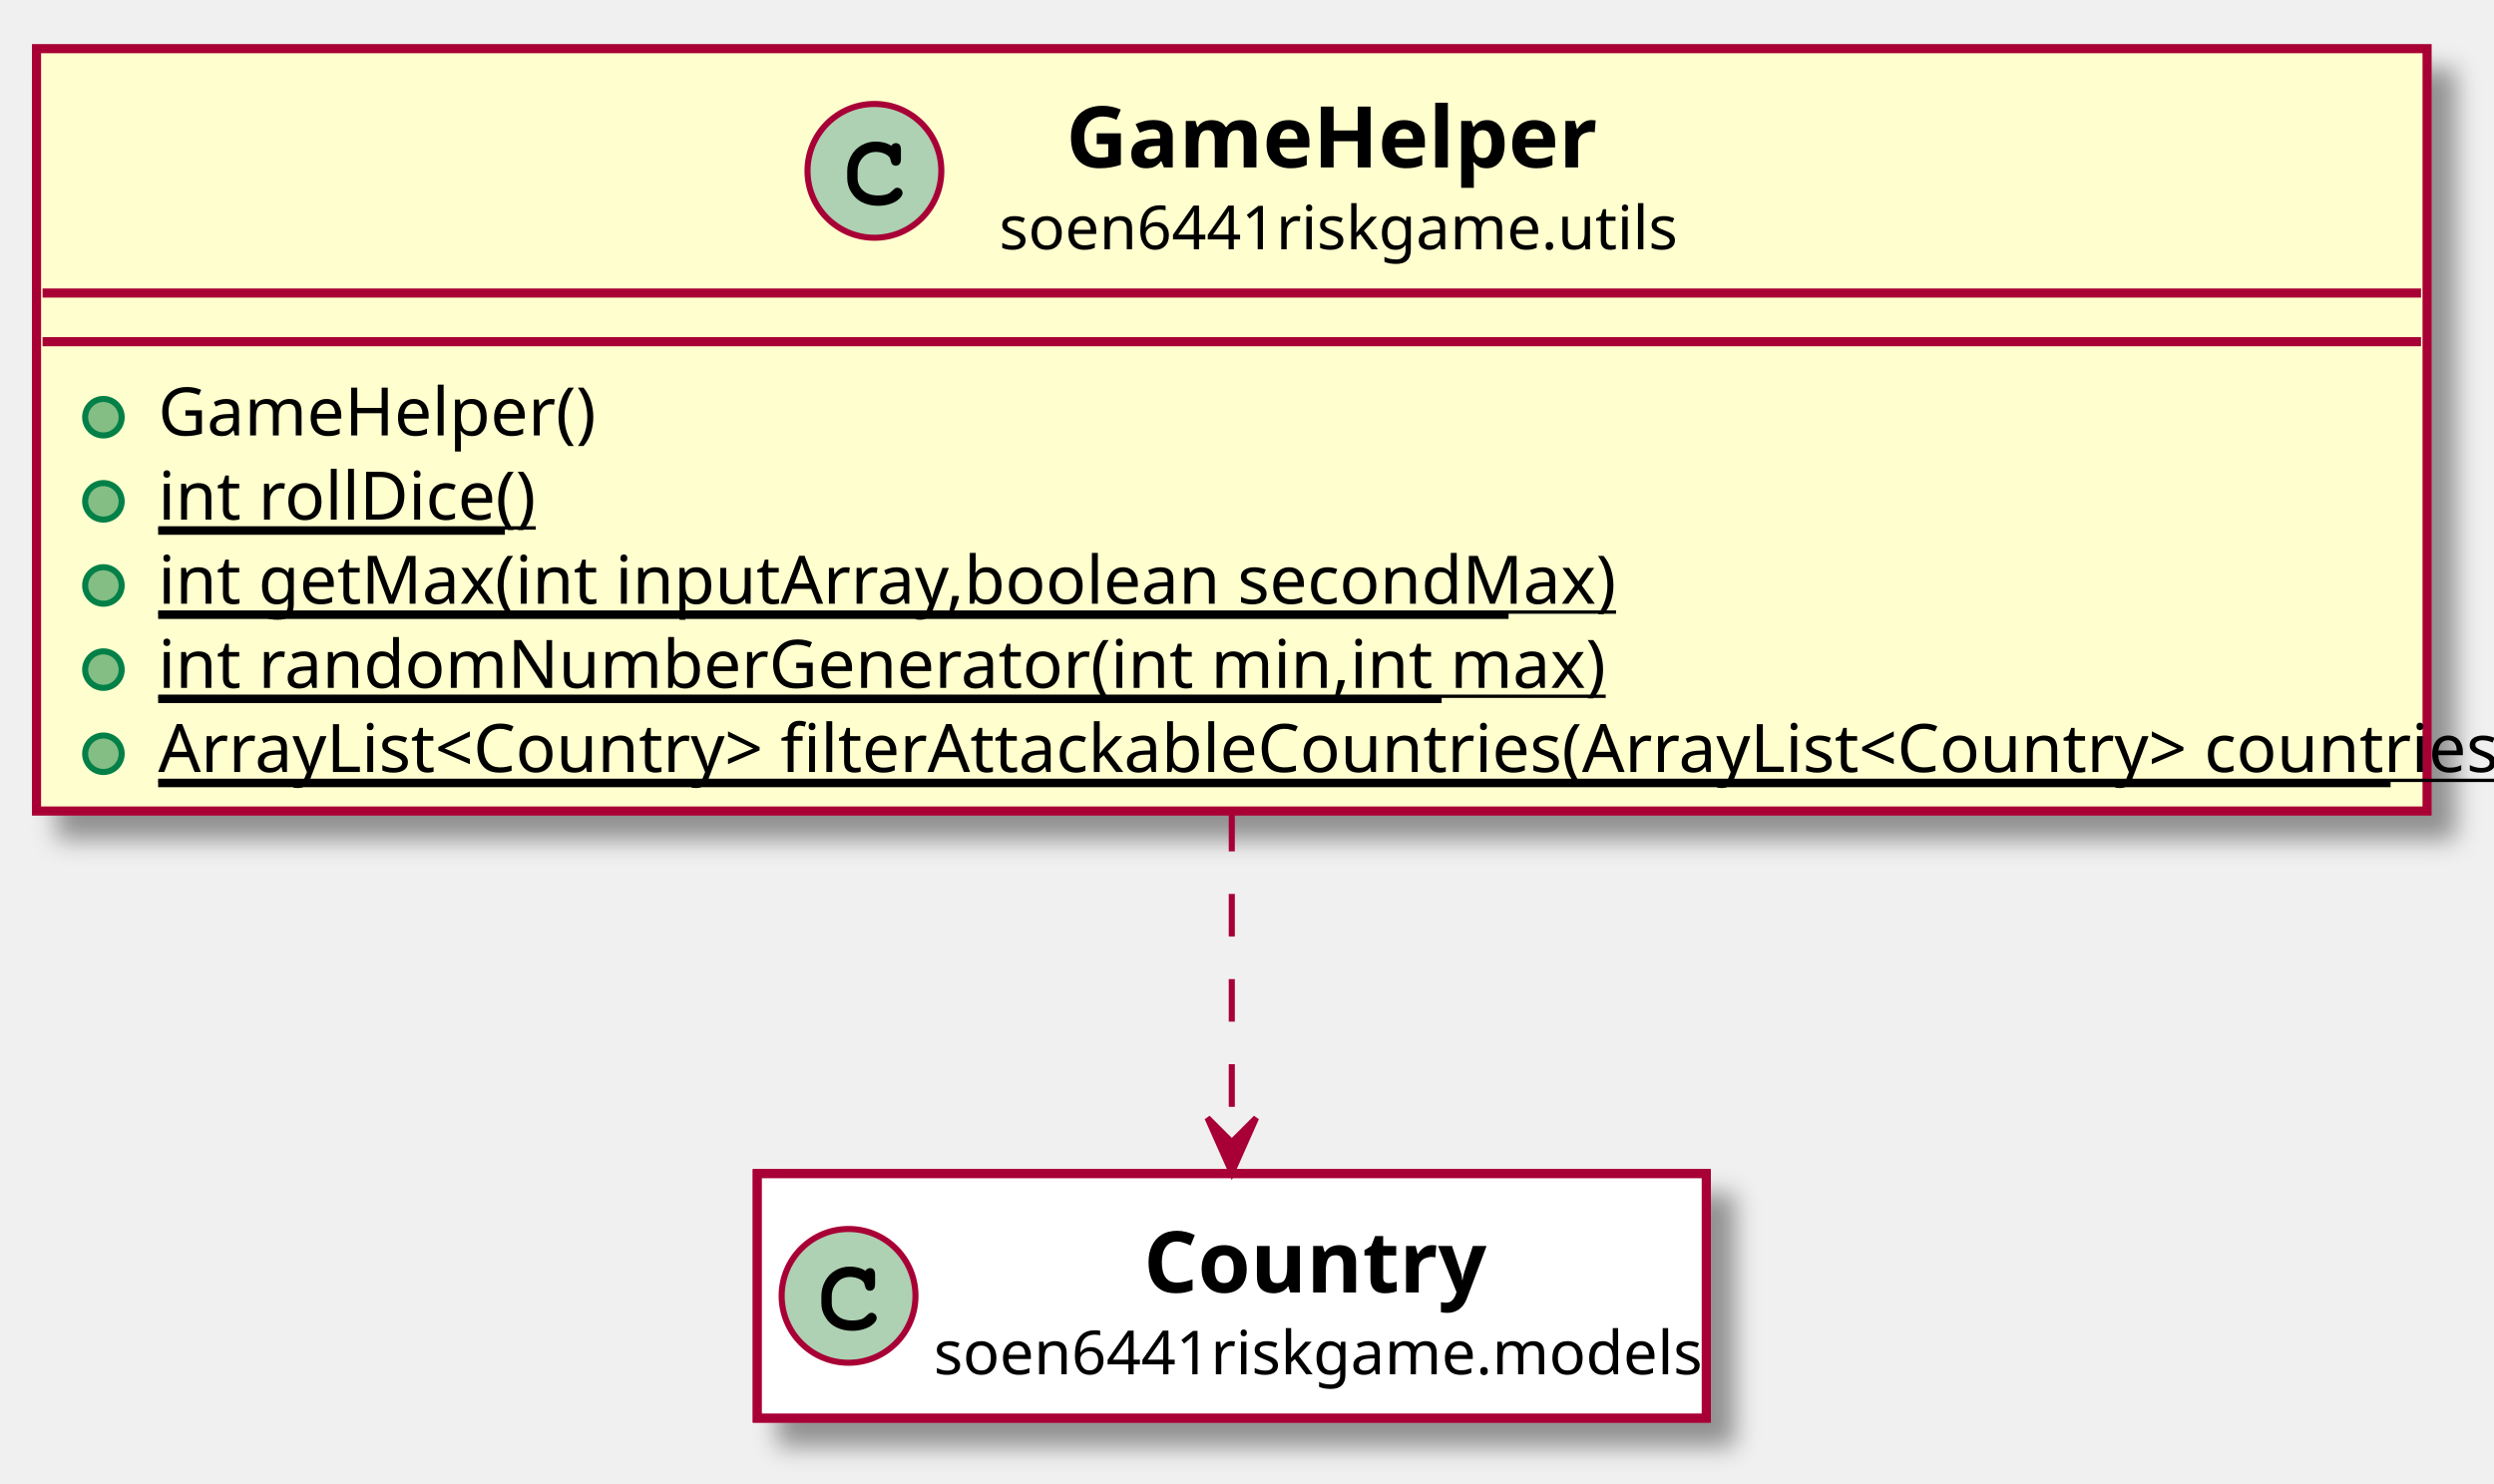
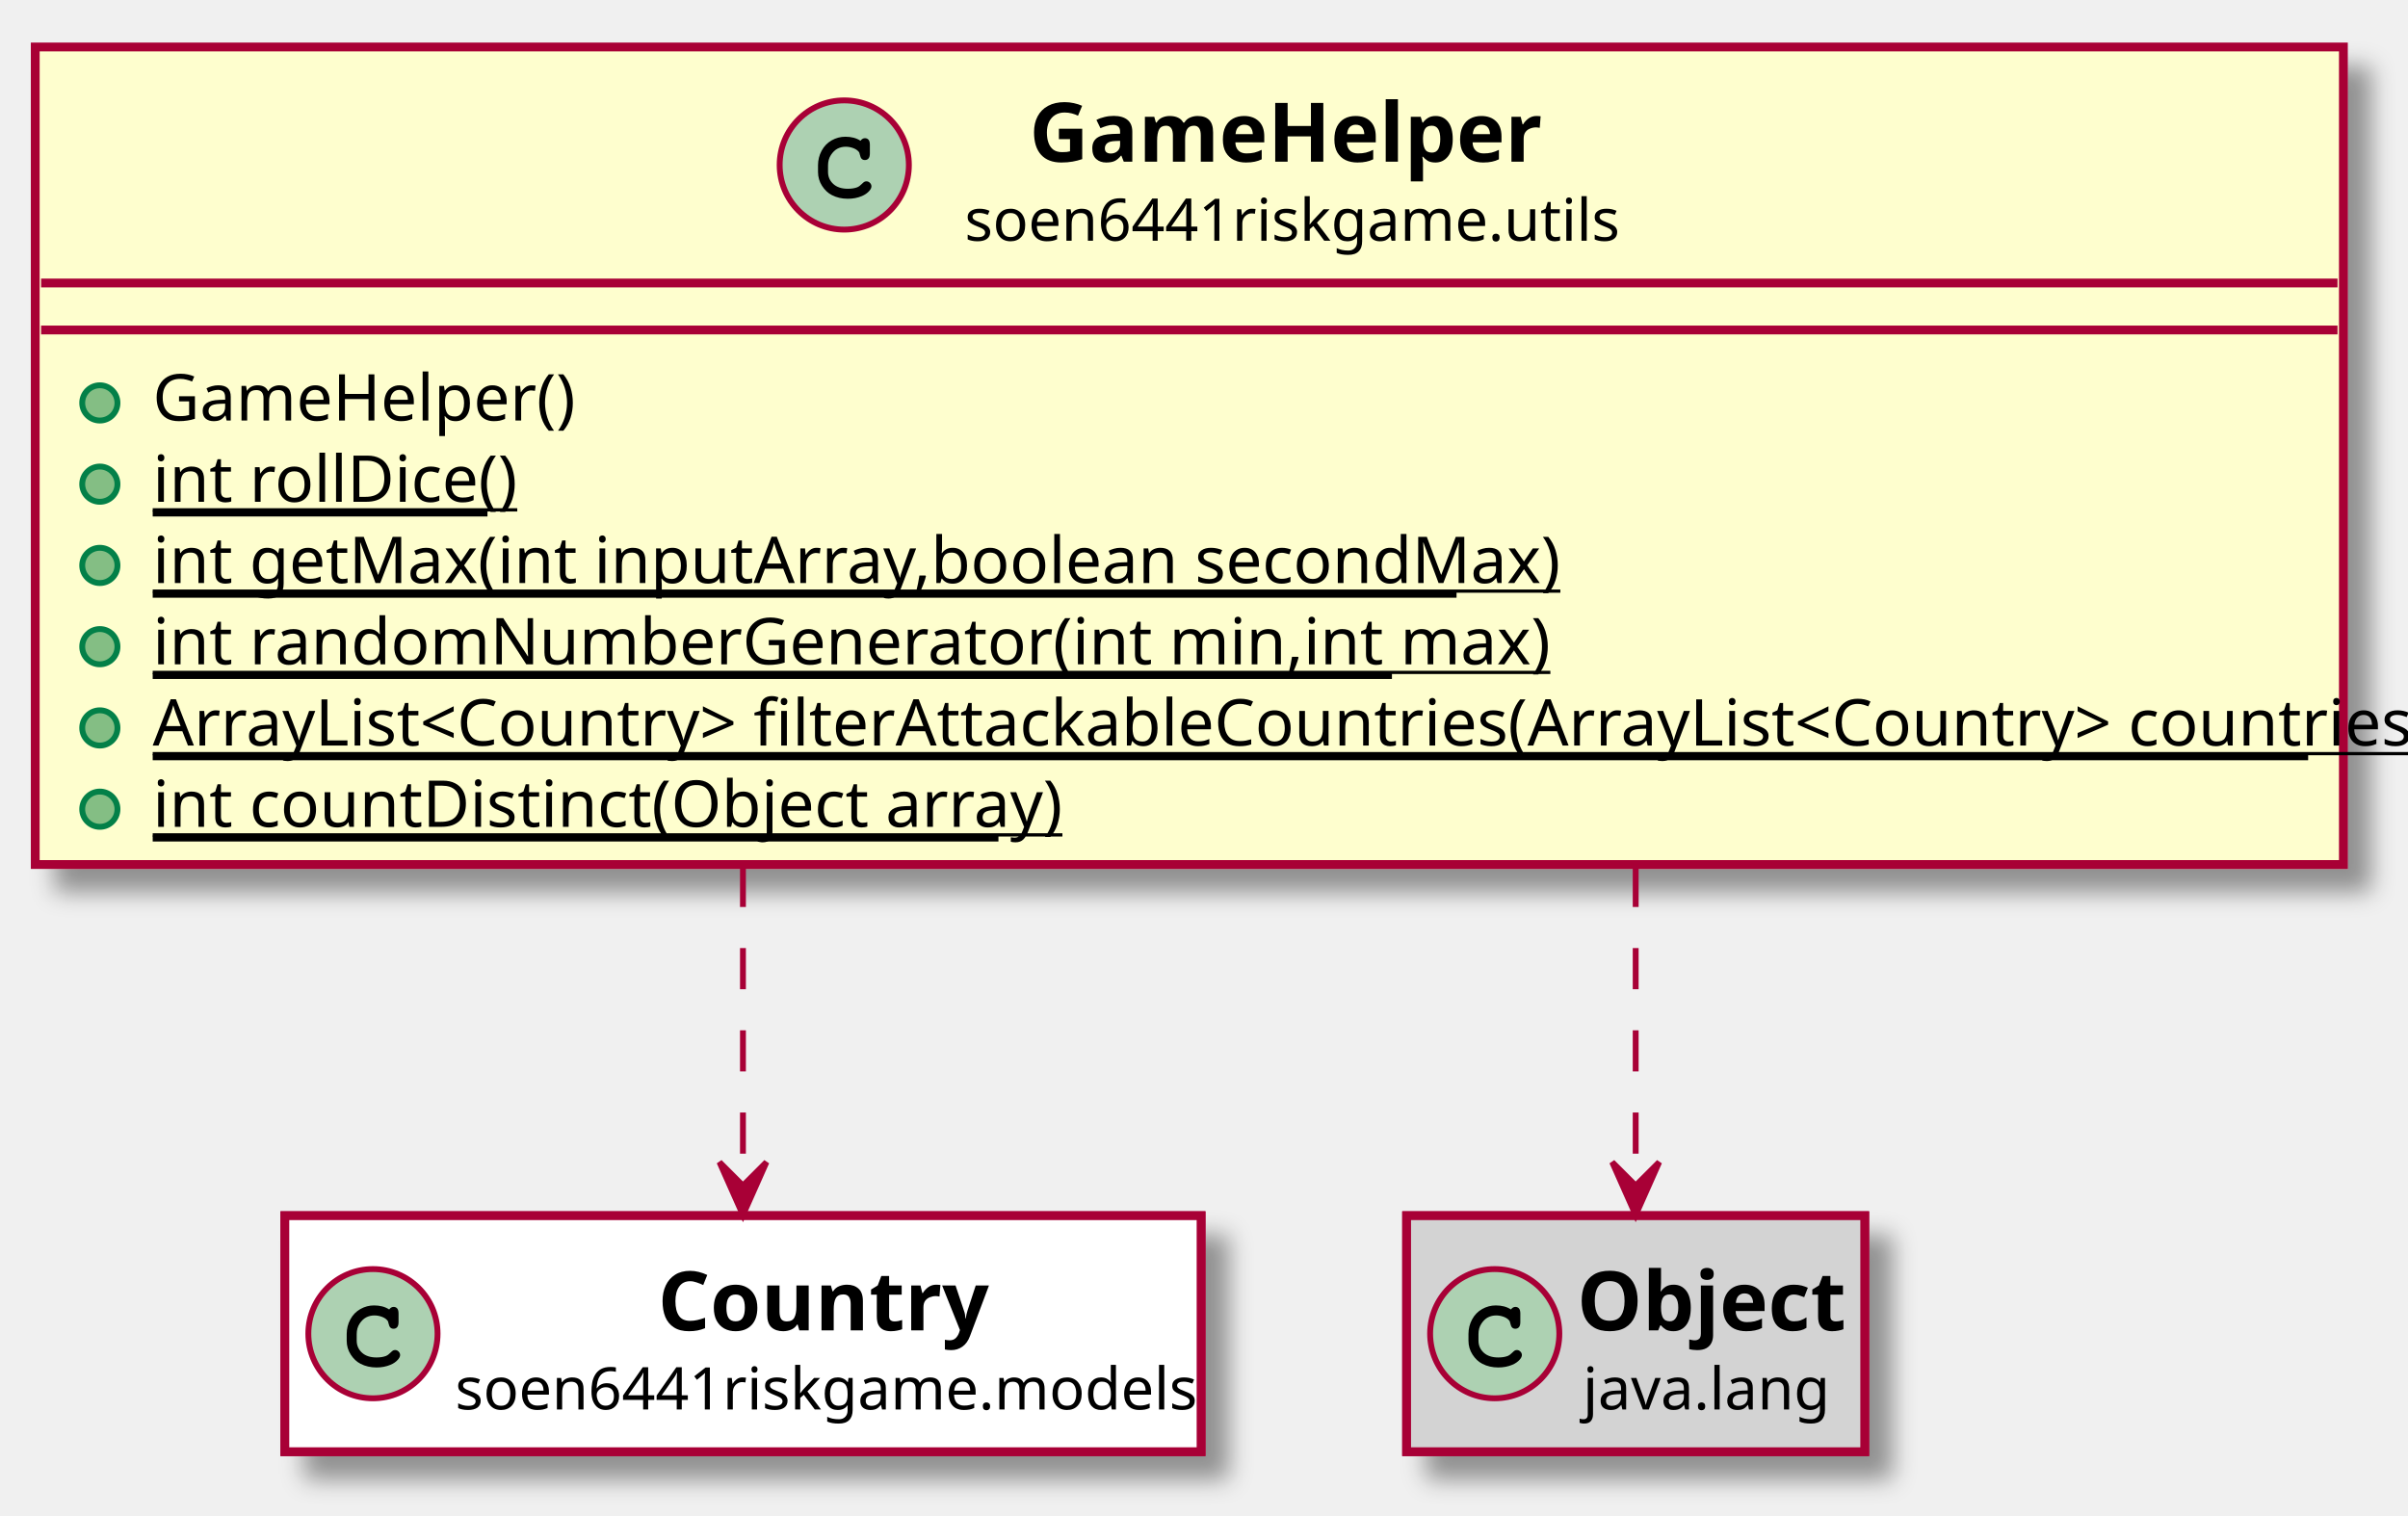
- <svg xmlns="http://www.w3.org/2000/svg" xmlns:xlink="http://www.w3.org/1999/xlink" contentScriptType="application/ecmascript" contentStyleType="text/css" height="244px" preserveAspectRatio="none" style="width:410px;height:244px;" version="1.1" viewBox="0 0 410 244" width="410px" zoomAndPan="magnify">
+ <svg xmlns="http://www.w3.org/2000/svg" xmlns:xlink="http://www.w3.org/1999/xlink" contentScriptType="application/ecmascript" contentStyleType="text/css" height="258px" preserveAspectRatio="none" style="width:410px;height:258px;" version="1.1" viewBox="0 0 410 258" width="410px" zoomAndPan="magnify">
  <defs>
-     <filter height="300%" id="f84xcvp2irwy9" width="300%" x="-1" y="-1">
+     <filter height="300%" id="f12xn9zwku1oun" width="300%" x="-1" y="-1">
      <feGaussianBlur result="blurOut" stdDeviation="2.0" />
      <feColorMatrix in="blurOut" result="blurOut2" type="matrix" values="0 0 0 0 0 0 0 0 0 0 0 0 0 0 0 0 0 0 .4 0" />
      <feOffset dx="4.0" dy="4.0" in="blurOut2" result="blurOut3" />
      <feBlend in="SourceGraphic" in2="blurOut3" mode="normal" />
    </filter>
  </defs>
  <g>
    <a target="_parent" xlink:actuate="onRequest" xlink:href="../../soen6441riskgame/utils/GameHelper.html" xlink:show="new" xlink:title="soen6441riskgame.utils.GameHelper" xlink:type="simple">
-       <rect fill="#FEFECE" filter="url(#f84xcvp2irwy9)" height="125.367" id="soen6441riskgame.utils.GameHelper" style="stroke: #A80036; stroke-width: 1.5;" width="393" x="6" y="8" />
+       <rect fill="#FEFECE" filter="url(#f12xn9zwku1oun)" height="139.203" id="soen6441riskgame.utils.GameHelper" style="stroke: #A80036; stroke-width: 1.5;" width="393" x="6" y="8" />
      <ellipse cx="143.75" cy="28.094" fill="#ADD1B2" rx="11" ry="11" style="stroke: #A80036; stroke-width: 1.0;" />
      <path d="M146.516,23.969 Q146.672,23.75 146.859,23.641 Q147.047,23.531 147.266,23.531 Q147.641,23.531 147.875,23.789 Q148.109,24.047 148.109,24.656 L148.109,26.109 Q148.109,26.719 147.875,26.984 Q147.641,27.25 147.266,27.25 Q146.922,27.25 146.719,27.047 Q146.516,26.859 146.406,26.344 Q146.359,25.984 146.172,25.797 Q145.844,25.422 145.234,25.203 Q144.625,24.984 144,24.984 Q143.234,24.984 142.602,25.312 Q141.969,25.641 141.477,26.391 Q140.984,27.141 140.984,28.172 L140.984,29.266 Q140.984,30.5 141.875,31.32 Q142.766,32.141 144.359,32.141 Q145.297,32.141 145.953,31.891 Q146.344,31.734 146.766,31.297 Q147.031,31.031 147.18,30.953 Q147.328,30.875 147.531,30.875 Q147.859,30.875 148.117,31.133 Q148.375,31.391 148.375,31.734 Q148.375,32.078 148.031,32.484 Q147.531,33.062 146.734,33.391 Q145.656,33.844 144.359,33.844 Q142.844,33.844 141.641,33.219 Q140.656,32.719 139.969,31.648 Q139.281,30.578 139.281,29.297 L139.281,28.141 Q139.281,26.812 139.898,25.664 Q140.516,24.516 141.609,23.898 Q142.703,23.281 143.938,23.281 Q144.672,23.281 145.32,23.445 Q145.969,23.609 146.516,23.969 Z " />
      <text fill="#000000" font-family="sans-serif" font-size="14" font-weight="bold" lengthAdjust="spacingAndGlyphs" textLength="87" x="175.25" y="27.533">GameHelper</text>
      <text fill="#000000" font-family="sans-serif" font-size="10" lengthAdjust="spacingAndGlyphs" textLength="109" x="164.25" y="40.99">soen6441riskgame.utils</text>
      <line style="stroke: #A80036; stroke-width: 1.5;" x1="7" x2="398" y1="48.188" y2="48.188" />
      <line style="stroke: #A80036; stroke-width: 1.5;" x1="7" x2="398" y1="56.188" y2="56.188" />
      <ellipse cx="17" cy="68.606" fill="#84BE84" rx="3" ry="3" style="stroke: #038048; stroke-width: 1.0;" />
      <text fill="#000000" font-family="sans-serif" font-size="11" lengthAdjust="spacingAndGlyphs" textLength="67" x="26" y="71.606">GameHelper()</text>
      <ellipse cx="17" cy="82.441" fill="#84BE84" rx="3" ry="3" style="stroke: #038048; stroke-width: 1.0;" />
      <text fill="#000000" font-family="sans-serif" font-size="11" lengthAdjust="spacingAndGlyphs" text-decoration="underline" textLength="57" x="26" y="85.442">int rollDice()</text>
      <line style="stroke: #000000; stroke-width: 1.0;" x1="26" x2="83" y1="87.442" y2="87.442" />
      <ellipse cx="17" cy="96.277" fill="#84BE84" rx="3" ry="3" style="stroke: #038048; stroke-width: 1.0;" />
      <text fill="#000000" font-family="sans-serif" font-size="11" lengthAdjust="spacingAndGlyphs" text-decoration="underline" textLength="222" x="26" y="99.278">int getMax(int inputArray,boolean secondMax)</text>
      <line style="stroke: #000000; stroke-width: 1.0;" x1="26" x2="248" y1="101.278" y2="101.278" />
      <ellipse cx="17" cy="110.113" fill="#84BE84" rx="3" ry="3" style="stroke: #038048; stroke-width: 1.0;" />
      <text fill="#000000" font-family="sans-serif" font-size="11" lengthAdjust="spacingAndGlyphs" text-decoration="underline" textLength="211" x="26" y="113.114">int randomNumberGenerator(int min,int max)</text>
      <line style="stroke: #000000; stroke-width: 1.0;" x1="26" x2="237" y1="115.114" y2="115.114" />
      <ellipse cx="17" cy="123.949" fill="#84BE84" rx="3" ry="3" style="stroke: #038048; stroke-width: 1.0;" />
      <text fill="#000000" font-family="sans-serif" font-size="11" lengthAdjust="spacingAndGlyphs" text-decoration="underline" textLength="367" x="26" y="126.95">ArrayList&lt;Country&gt; filterAttackableCountries(ArrayList&lt;Country&gt; countries)</text>
      <line style="stroke: #000000; stroke-width: 1.0;" x1="26" x2="393" y1="128.95" y2="128.95" />
+       <ellipse cx="17" cy="137.785" fill="#84BE84" rx="3" ry="3" style="stroke: #038048; stroke-width: 1.0;" />
+       <text fill="#000000" font-family="sans-serif" font-size="11" lengthAdjust="spacingAndGlyphs" text-decoration="underline" textLength="144" x="26" y="140.786">int countDistinct(Object array)</text>
+       <line style="stroke: #000000; stroke-width: 1.0;" x1="26" x2="170" y1="142.786" y2="142.786" />
    </a>
    <a target="_parent" xlink:actuate="onRequest" xlink:href="../../soen6441riskgame/models/Country.html" xlink:show="new" xlink:title="soen6441riskgame.models.Country" xlink:type="simple">
-       <rect fill="#FFFFFF" filter="url(#f84xcvp2irwy9)" height="40.188" id="soen6441riskgame.models.Country" style="stroke: #A80036; stroke-width: 1.5;" width="156" x="124.5" y="193" />
-       <rect fill="#FFFFFF" height="40.188" style="stroke: #A80036; stroke-width: 1.5;" width="156" x="124.5" y="193" />
-       <ellipse cx="139.5" cy="213.094" fill="#ADD1B2" rx="11" ry="11" style="stroke: #A80036; stroke-width: 1.0;" />
-       <path d="M142.266,208.969 Q142.422,208.75 142.609,208.641 Q142.797,208.531 143.016,208.531 Q143.391,208.531 143.625,208.789 Q143.859,209.047 143.859,209.656 L143.859,211.109 Q143.859,211.719 143.625,211.984 Q143.391,212.25 143.016,212.25 Q142.672,212.25 142.469,212.047 Q142.266,211.859 142.156,211.344 Q142.109,210.984 141.922,210.797 Q141.594,210.422 140.984,210.203 Q140.375,209.984 139.75,209.984 Q138.984,209.984 138.352,210.312 Q137.719,210.641 137.227,211.391 Q136.734,212.141 136.734,213.172 L136.734,214.266 Q136.734,215.5 137.625,216.32 Q138.516,217.141 140.109,217.141 Q141.047,217.141 141.703,216.891 Q142.094,216.734 142.516,216.297 Q142.781,216.031 142.93,215.953 Q143.078,215.875 143.281,215.875 Q143.609,215.875 143.867,216.133 Q144.125,216.391 144.125,216.734 Q144.125,217.078 143.781,217.484 Q143.281,218.062 142.484,218.391 Q141.406,218.844 140.109,218.844 Q138.594,218.844 137.391,218.219 Q136.406,217.719 135.719,216.648 Q135.031,215.578 135.031,214.297 L135.031,213.141 Q135.031,211.812 135.648,210.664 Q136.266,209.516 137.359,208.898 Q138.453,208.281 139.688,208.281 Q140.422,208.281 141.07,208.445 Q141.719,208.609 142.266,208.969 Z " />
-       <text fill="#000000" font-family="sans-serif" font-size="14" font-weight="bold" lengthAdjust="spacingAndGlyphs" textLength="55" x="188" y="212.533">Country</text>
-       <text fill="#000000" font-family="sans-serif" font-size="10" lengthAdjust="spacingAndGlyphs" textLength="124" x="153.5" y="225.99">soen6441riskgame.models</text>
+       <rect fill="#FFFFFF" filter="url(#f12xn9zwku1oun)" height="40.188" id="soen6441riskgame.models.Country" style="stroke: #A80036; stroke-width: 1.5;" width="156" x="48.5" y="207" />
+       <rect fill="#FFFFFF" height="40.188" style="stroke: #A80036; stroke-width: 1.5;" width="156" x="48.5" y="207" />
+       <ellipse cx="63.5" cy="227.094" fill="#ADD1B2" rx="11" ry="11" style="stroke: #A80036; stroke-width: 1.0;" />
+       <path d="M66.266,222.969 Q66.422,222.75 66.609,222.641 Q66.797,222.531 67.016,222.531 Q67.391,222.531 67.625,222.789 Q67.859,223.047 67.859,223.656 L67.859,225.109 Q67.859,225.719 67.625,225.984 Q67.391,226.25 67.016,226.25 Q66.672,226.25 66.469,226.047 Q66.266,225.859 66.156,225.344 Q66.109,224.984 65.922,224.797 Q65.594,224.422 64.984,224.203 Q64.375,223.984 63.75,223.984 Q62.984,223.984 62.352,224.312 Q61.719,224.641 61.227,225.391 Q60.734,226.141 60.734,227.172 L60.734,228.266 Q60.734,229.5 61.625,230.32 Q62.516,231.141 64.109,231.141 Q65.047,231.141 65.703,230.891 Q66.094,230.734 66.516,230.297 Q66.781,230.031 66.93,229.953 Q67.078,229.875 67.281,229.875 Q67.609,229.875 67.867,230.133 Q68.125,230.391 68.125,230.734 Q68.125,231.078 67.781,231.484 Q67.281,232.062 66.484,232.391 Q65.406,232.844 64.109,232.844 Q62.594,232.844 61.391,232.219 Q60.406,231.719 59.719,230.648 Q59.031,229.578 59.031,228.297 L59.031,227.141 Q59.031,225.812 59.648,224.664 Q60.266,223.516 61.359,222.898 Q62.453,222.281 63.688,222.281 Q64.422,222.281 65.07,222.445 Q65.719,222.609 66.266,222.969 Z " />
+       <text fill="#000000" font-family="sans-serif" font-size="14" font-weight="bold" lengthAdjust="spacingAndGlyphs" textLength="55" x="112" y="226.533">Country</text>
+       <text fill="#000000" font-family="sans-serif" font-size="10" lengthAdjust="spacingAndGlyphs" textLength="124" x="77.5" y="239.99">soen6441riskgame.models</text>
    </a>
-     <path d="M202.5,133.003 C202.5,133.003 202.5,187.829 202.5,187.829 " fill="none" id="soen6441riskgame.utils.GameHelper-soen6441riskgame.models.Country" style="stroke: #A80036; stroke-width: 1.0; stroke-dasharray: 7.0,7.0;" />
-     <polygon fill="#A80036" points="202.5,192.829,206.5,183.829,202.5,187.829,198.5,183.829,202.5,192.829" style="stroke: #A80036; stroke-width: 1.0;" />
+     <rect fill="#D3D3D3" filter="url(#f12xn9zwku1oun)" height="40.188" id="java.lang.Object" style="stroke: #A80036; stroke-width: 1.5;" width="78" x="239.5" y="207" />
+     <rect fill="#D3D3D3" height="40.188" style="stroke: #A80036; stroke-width: 1.5;" width="78" x="239.5" y="207" />
+     <ellipse cx="254.5" cy="227.094" fill="#ADD1B2" rx="11" ry="11" style="stroke: #A80036; stroke-width: 1.0;" />
+     <path d="M257.266,222.969 Q257.422,222.75 257.609,222.641 Q257.797,222.531 258.016,222.531 Q258.391,222.531 258.625,222.789 Q258.859,223.047 258.859,223.656 L258.859,225.109 Q258.859,225.719 258.625,225.984 Q258.391,226.25 258.016,226.25 Q257.672,226.25 257.469,226.047 Q257.266,225.859 257.156,225.344 Q257.109,224.984 256.922,224.797 Q256.594,224.422 255.984,224.203 Q255.375,223.984 254.75,223.984 Q253.984,223.984 253.352,224.312 Q252.719,224.641 252.227,225.391 Q251.734,226.141 251.734,227.172 L251.734,228.266 Q251.734,229.5 252.625,230.32 Q253.516,231.141 255.109,231.141 Q256.047,231.141 256.703,230.891 Q257.094,230.734 257.516,230.297 Q257.781,230.031 257.93,229.953 Q258.078,229.875 258.281,229.875 Q258.609,229.875 258.867,230.133 Q259.125,230.391 259.125,230.734 Q259.125,231.078 258.781,231.484 Q258.281,232.062 257.484,232.391 Q256.406,232.844 255.109,232.844 Q253.594,232.844 252.391,232.219 Q251.406,231.719 250.719,230.648 Q250.031,229.578 250.031,228.297 L250.031,227.141 Q250.031,225.812 250.648,224.664 Q251.266,223.516 252.359,222.898 Q253.453,222.281 254.688,222.281 Q255.422,222.281 256.07,222.445 Q256.719,222.609 257.266,222.969 Z " />
+     <text fill="#000000" font-family="sans-serif" font-size="14" font-weight="bold" lengthAdjust="spacingAndGlyphs" textLength="46" x="268.5" y="226.533">Object</text>
+     <text fill="#000000" font-family="sans-serif" font-size="10" lengthAdjust="spacingAndGlyphs" textLength="44" x="269.5" y="239.99">java.lang</text>
+     <path d="M126.5,147.435 C126.5,147.435 126.5,201.883 126.5,201.883 " fill="none" id="soen6441riskgame.utils.GameHelper-soen6441riskgame.models.Country" style="stroke: #A80036; stroke-width: 1.0; stroke-dasharray: 7.0,7.0;" />
+     <polygon fill="#A80036" points="126.5,206.883,130.5,197.883,126.5,201.883,122.5,197.883,126.5,206.883" style="stroke: #A80036; stroke-width: 1.0;" />
+     <path d="M278.5,147.435 C278.5,147.435 278.5,201.883 278.5,201.883 " fill="none" id="soen6441riskgame.utils.GameHelper-java.lang.Object" style="stroke: #A80036; stroke-width: 1.0; stroke-dasharray: 7.0,7.0;" />
+     <polygon fill="#A80036" points="278.5,206.883,282.5,197.883,278.5,201.883,274.5,197.883,278.5,206.883" style="stroke: #A80036; stroke-width: 1.0;" />
  </g>
</svg>
